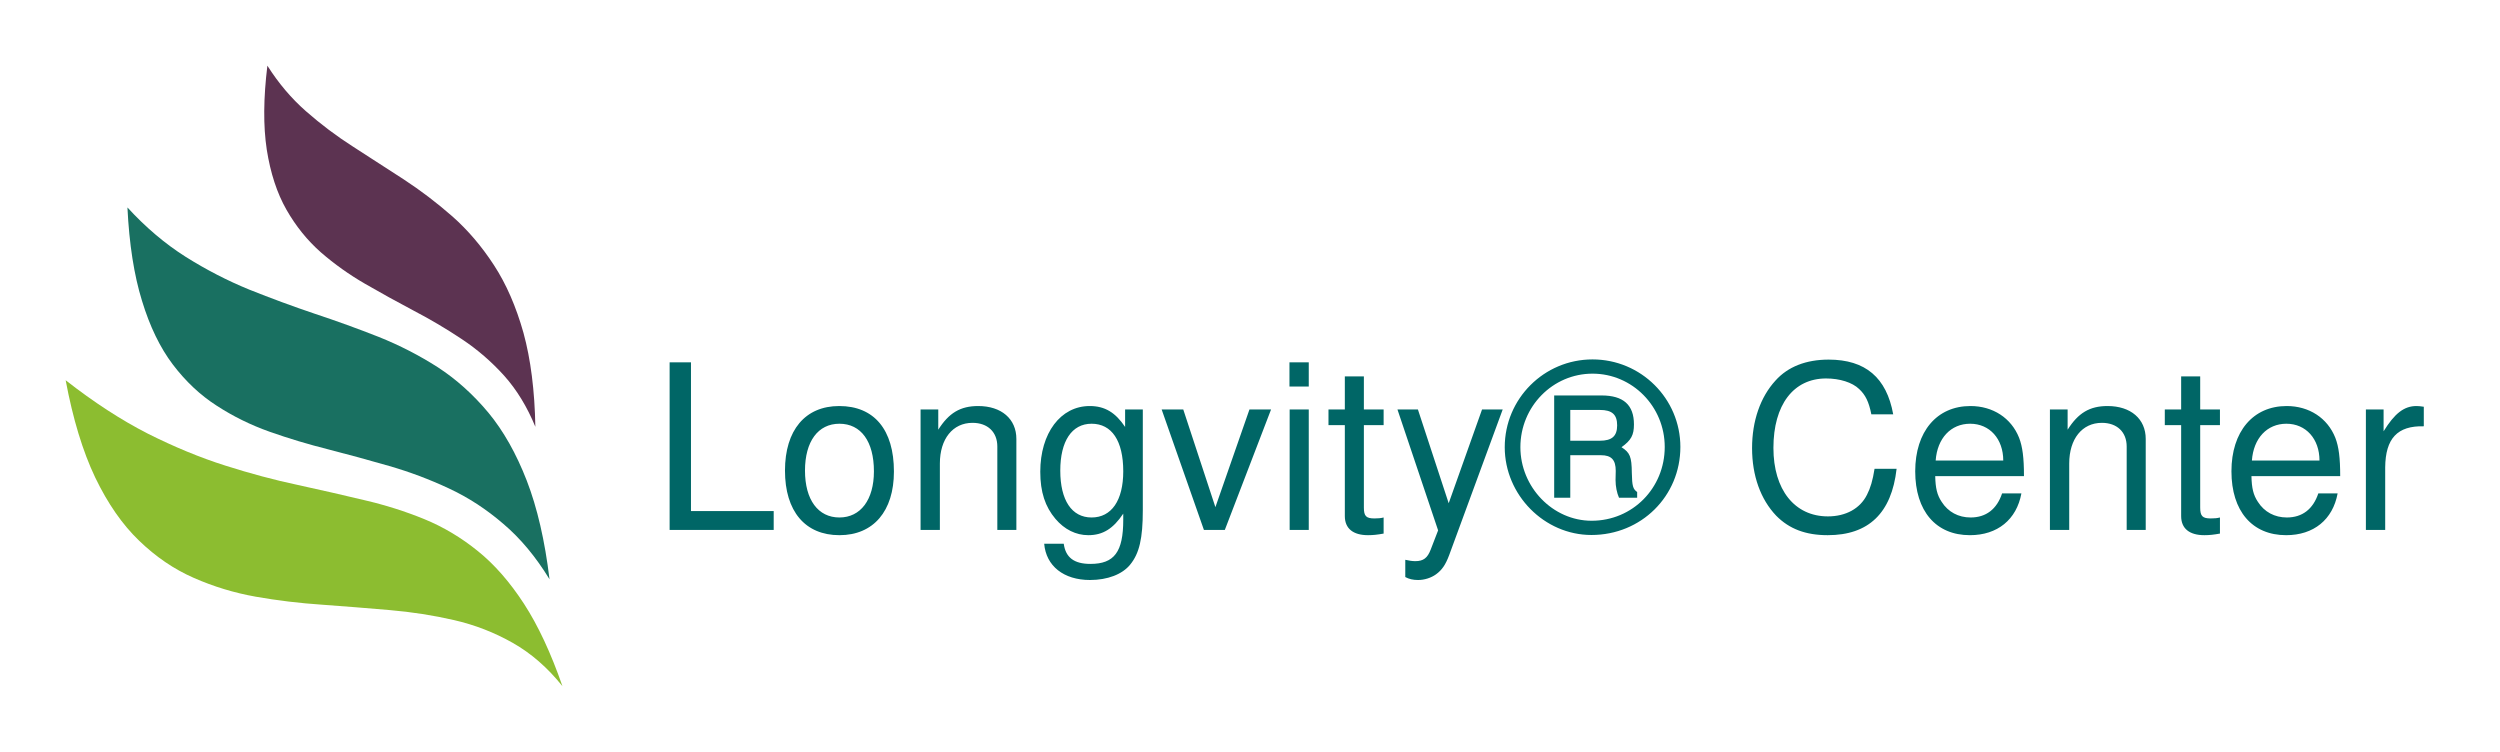
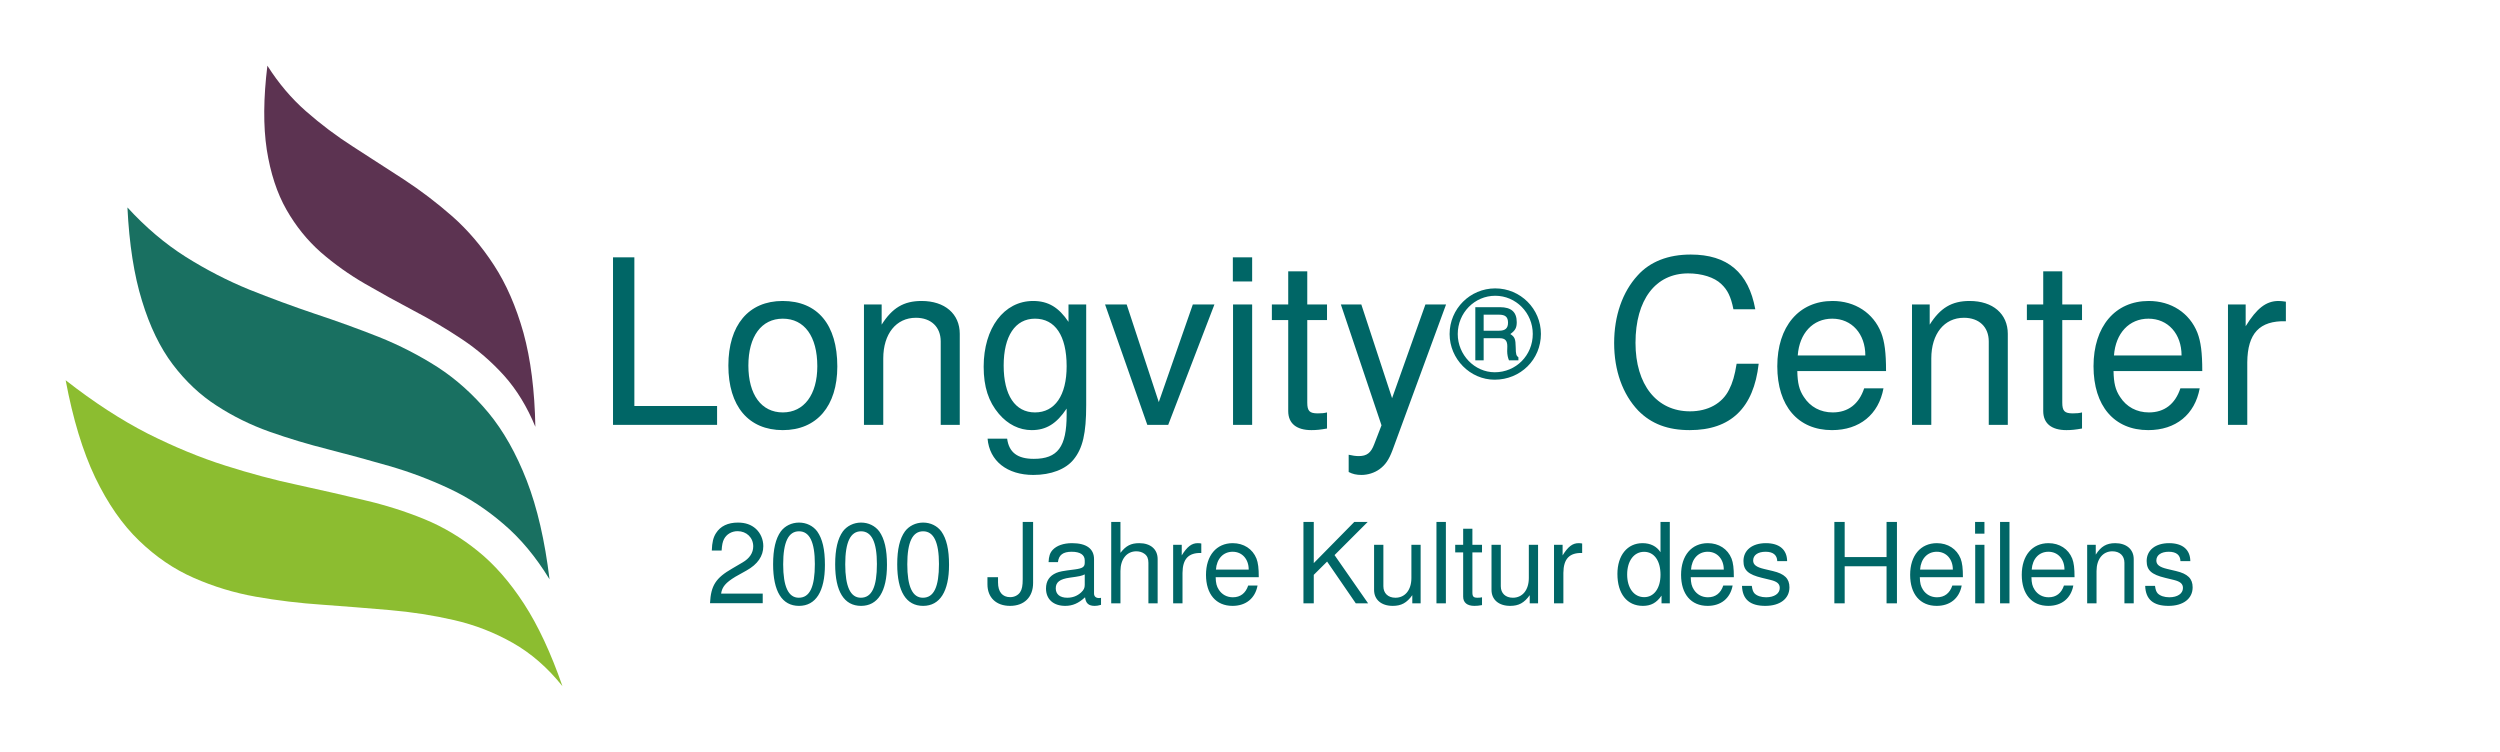
<svg xmlns="http://www.w3.org/2000/svg" width="761.465" height="228.999" viewBox="0 0 609.172 183.199" version="1.1" id="svg3095">
-   <defs id="defs3111" />
+   <defs id="defs3111">
+     </defs>
  <g id="surface2" transform="translate(-6.449219,-53.69922)">
    <path style="fill:#8cbd30;fill-opacity:1;fill-rule:evenodd;stroke:none" d="m 22.449,146.352 c 1.766,9.434 4.168,17.332 7.199,23.699 3.066,6.367 6.637,11.5 10.703,15.398 4.066,3.934 8.5,6.949 13.297,9.051 4.836,2.133 9.887,3.668 15.152,4.602 5.301,0.934 10.699,1.582 16.199,1.949 5.465,0.398 10.918,0.832 16.352,1.301 5.434,0.465 10.684,1.281 15.75,2.449 5.066,1.164 9.832,3.016 14.297,5.551 4.469,2.531 8.5,6.047 12.102,10.547 -2.801,-8.066 -5.918,-14.75 -9.352,-20.047 -3.465,-5.336 -7.23,-9.637 -11.297,-12.902 -4.035,-3.266 -8.367,-5.848 -13,-7.75 -4.637,-1.898 -9.535,-3.449 -14.703,-4.648 -5.164,-1.234 -10.566,-2.469 -16.199,-3.699 -5.664,-1.203 -11.531,-2.77 -17.598,-4.703 -6.102,-1.934 -12.402,-4.531 -18.902,-7.797 -6.465,-3.301 -13.133,-7.637 -20,-13" id="path3098" />
    <path style="fill:#197061;fill-opacity:1;fill-rule:evenodd;stroke:none" d="m 37.5,104.25 c 0.434,8.934 1.617,16.516 3.551,22.75 1.898,6.234 4.398,11.398 7.5,15.5 3.133,4.133 6.699,7.484 10.699,10.051 4,2.598 8.301,4.715 12.898,6.348 4.637,1.637 9.402,3.066 14.301,4.301 4.934,1.266 9.883,2.617 14.852,4.051 4.965,1.434 9.801,3.25 14.5,5.449 4.734,2.199 9.164,5.086 13.301,8.652 4.164,3.531 7.914,8.031 11.25,13.5 -1.137,-9.402 -2.984,-17.418 -5.551,-24.051 -2.566,-6.602 -5.684,-12.117 -9.352,-16.551 -3.699,-4.434 -7.801,-8.117 -12.301,-11.051 -4.531,-2.898 -9.332,-5.367 -14.398,-7.398 -5.066,-2 -10.266,-3.883 -15.602,-5.652 -5.332,-1.797 -10.664,-3.766 -16,-5.898 -5.297,-2.168 -10.465,-4.832 -15.5,-8 -5,-3.168 -9.715,-7.168 -14.148,-12" id="path3100" />
    <path style="fill:#5c3351;fill-opacity:1;fill-rule:evenodd;stroke:none" d="m 71.602,69.699 c -0.969,7.902 -1.02,14.719 -0.152,20.449 0.902,5.734 2.5,10.617 4.801,14.652 2.301,4.031 5.102,7.5 8.398,10.398 3.301,2.867 6.887,5.418 10.75,7.652 3.867,2.23 7.816,4.414 11.852,6.547 4.035,2.102 7.949,4.418 11.75,6.953 3.766,2.5 7.199,5.465 10.301,8.898 3.066,3.434 5.598,7.582 7.598,12.449 -0.164,-8.832 -1.133,-16.465 -2.898,-22.898 -1.801,-6.402 -4.199,-11.902 -7.199,-16.5 -2.969,-4.566 -6.336,-8.516 -10.102,-11.852 -3.801,-3.332 -7.766,-6.348 -11.898,-9.051 C 100.668,94.734 96.566,92.082 92.5,89.449 88.434,86.852 84.602,83.965 81,80.801 77.434,77.668 74.301,73.965 71.602,69.699" id="path3102" />
  </g>
-   <g id="surface4" transform="translate(6.580051,-50.3241)">
+   <g id="surface4" transform="translate(-7.214502,-75.9241)">
    <text style="font-size:44px;fill:#006666;font-family:Helvetica" font-size="44" id="text3105" x="152.1" y="179.45">
-       <tspan style="font-size:56px" id="tspan3115">Longvity® Center</tspan>
+       <tspan id="tspan3115" style="font-size:56px">Longvity<tspan id="tspan3835" style="font-size:52%;baseline-shift:super">®</tspan>
+ 
+  Center</tspan>
    </text>
  </g>
+   <text xml:space="preserve" style="font-size:32px;font-style:normal;font-weight:normal;line-height:125%;letter-spacing:0px;word-spacing:0px;fill:#000000;fill-opacity:1;stroke:none;font-family:Sans" x="172.087" y="147.01" id="text3063">
+     <tspan id="tspan3065" x="172.087" y="147.01" style="font-size:27.2px;fill:#006666;font-family:Helvetica;-inkscape-font-specification:Helvetica">2000 Jahre Kultur des Heilens</tspan>
+   </text>
</svg>
